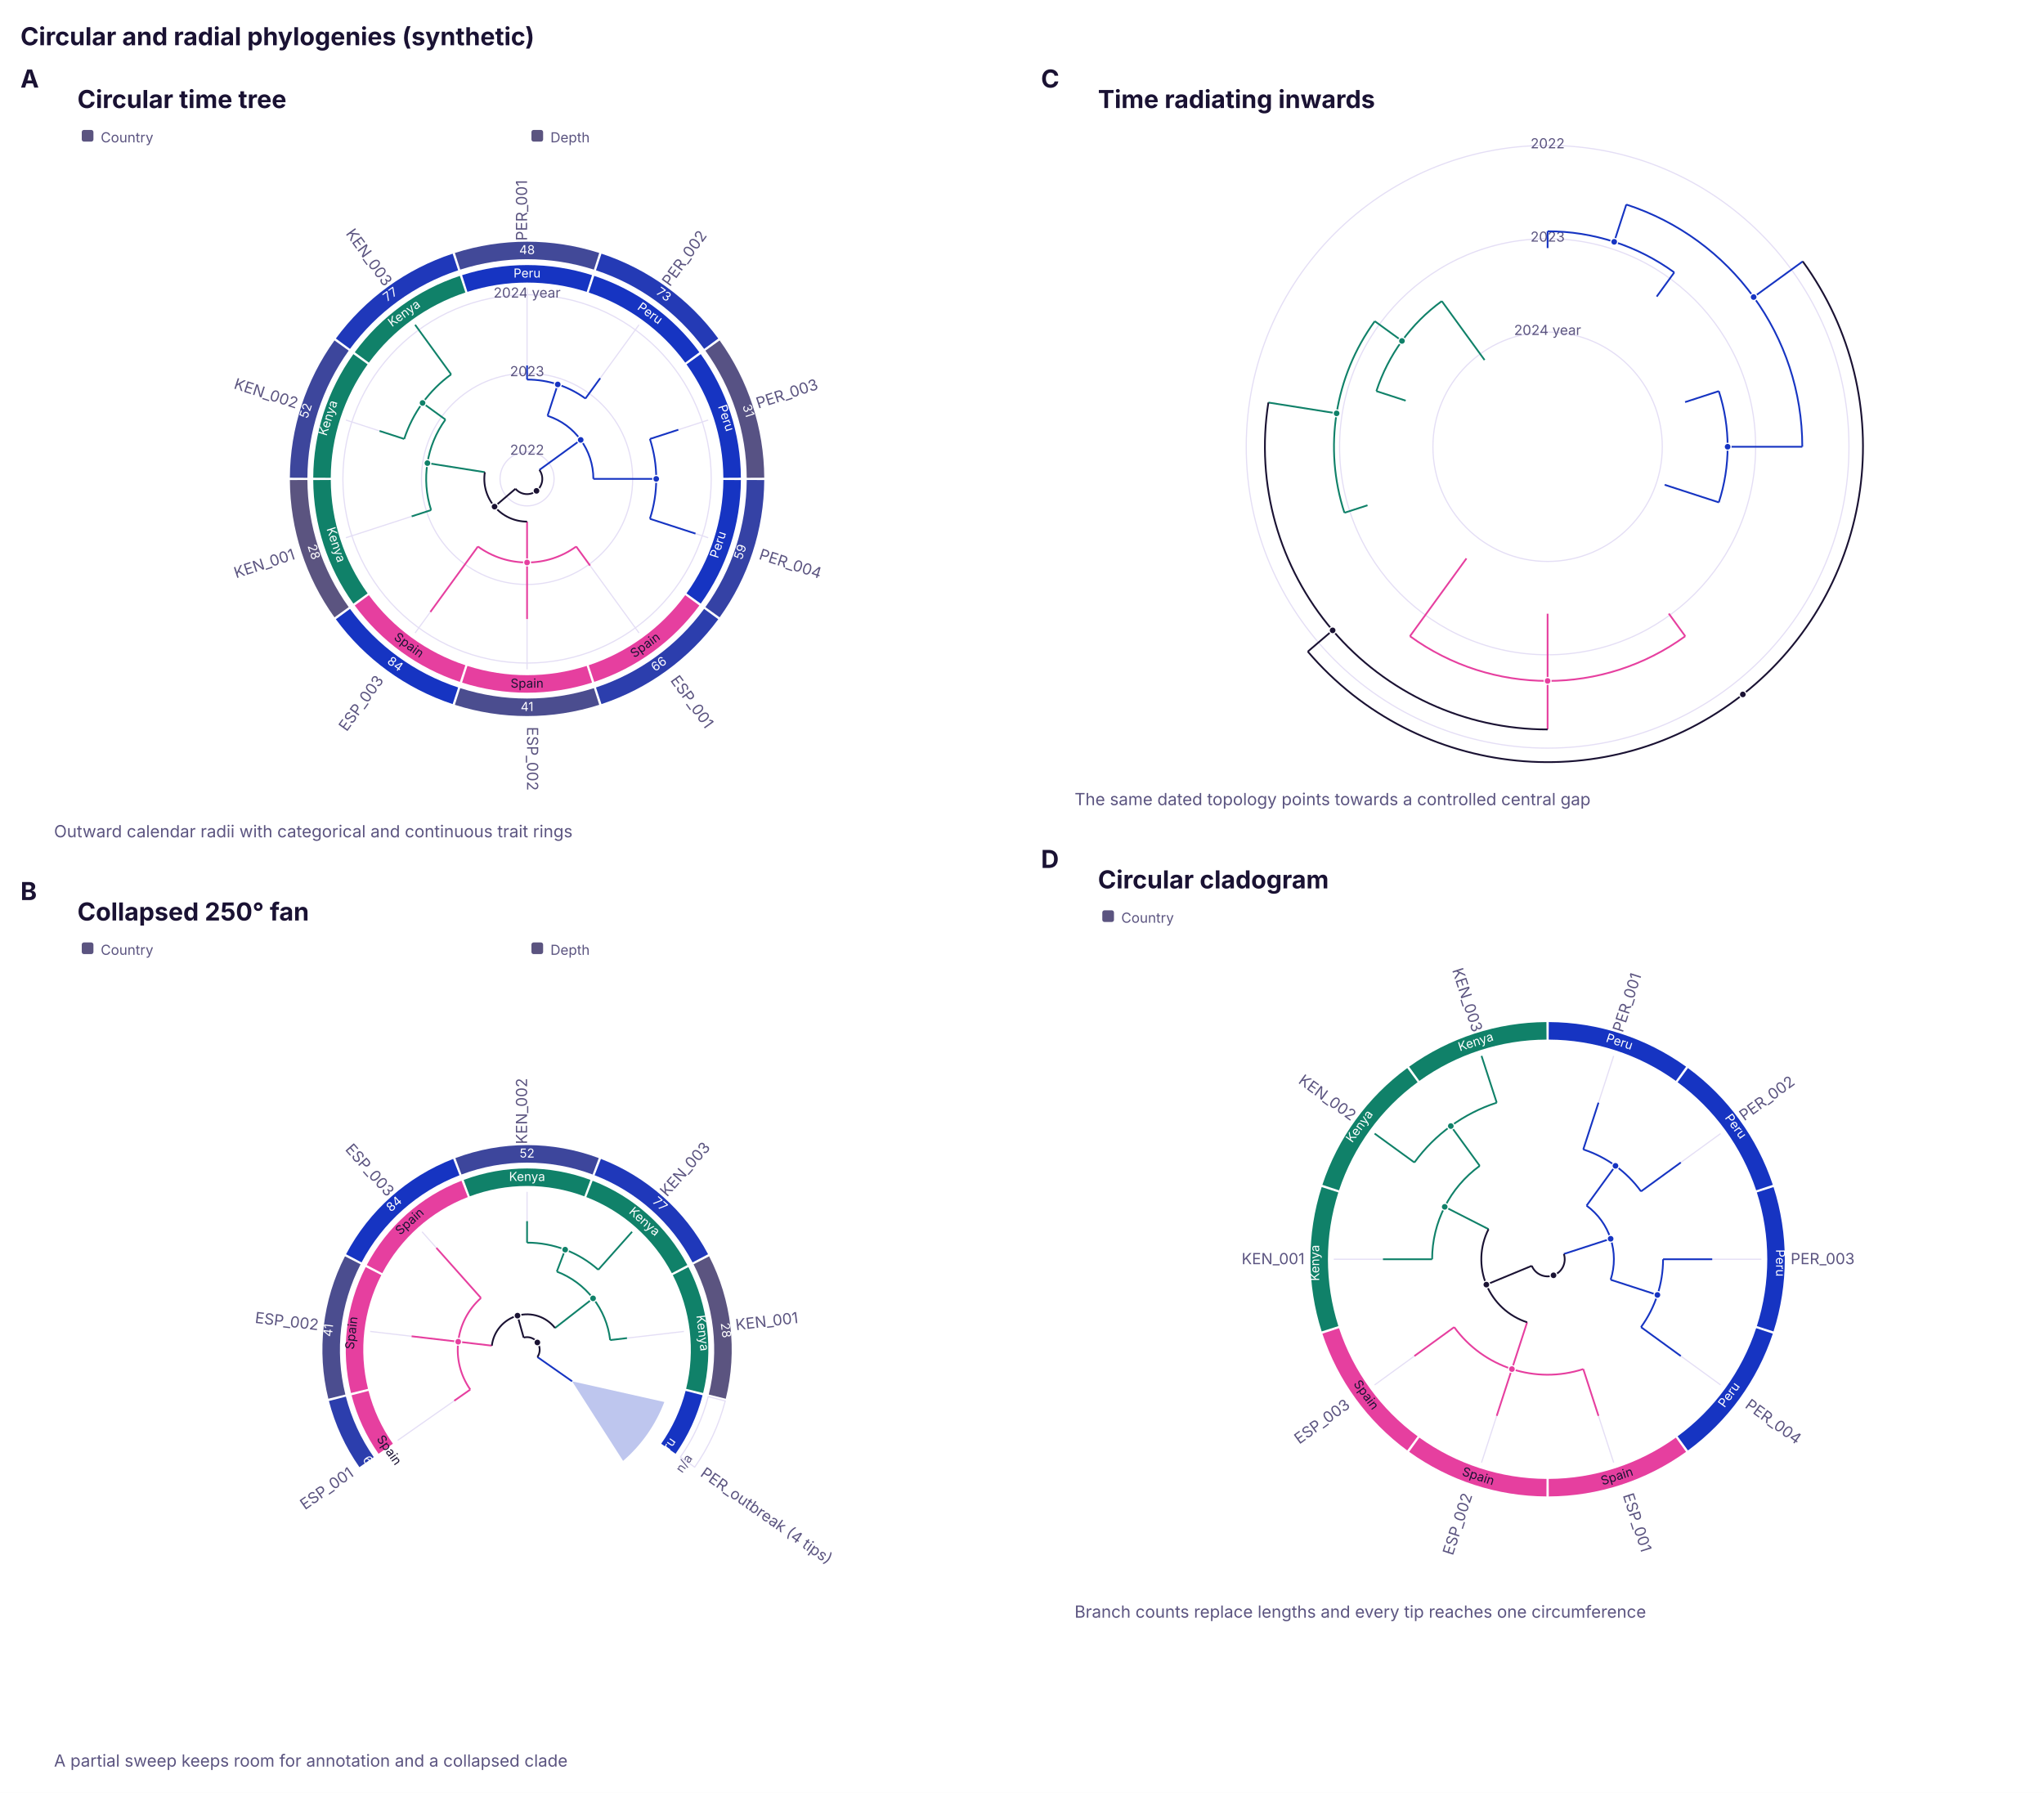
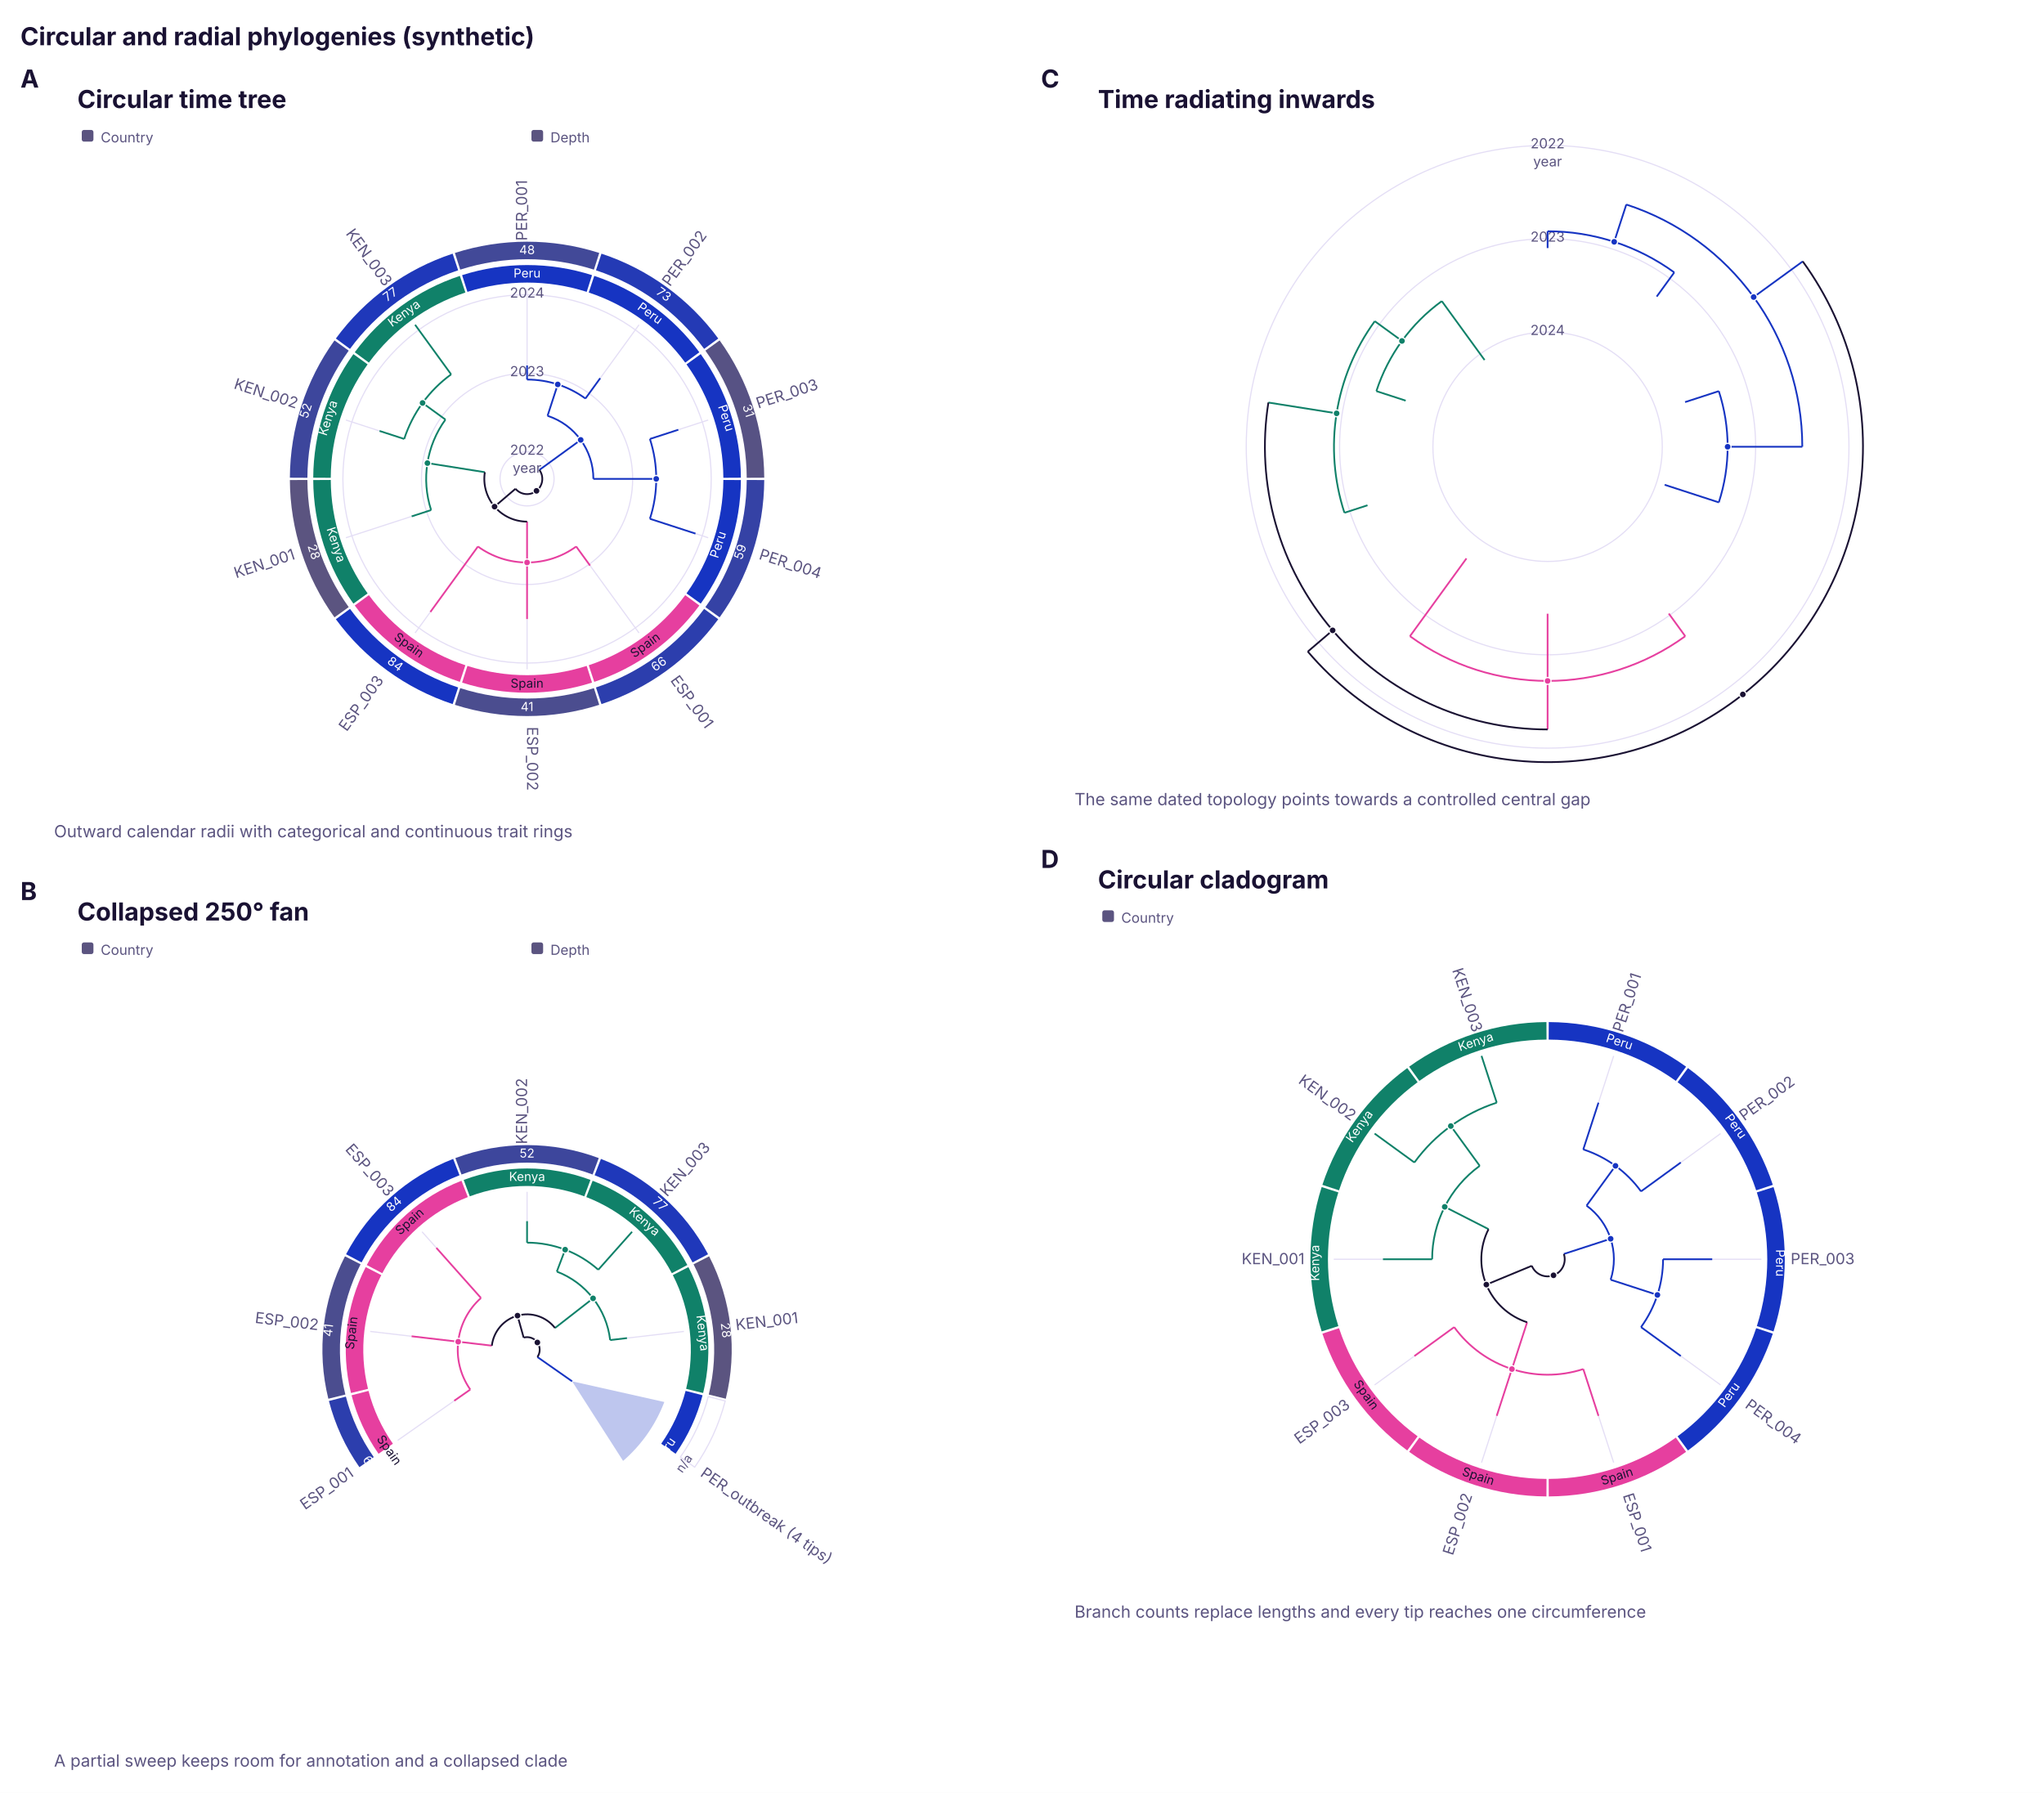
<svg xmlns="http://www.w3.org/2000/svg" width="1400" height="1228" viewBox="0 0 1400 1228" font-family="Inter, Liberation Sans, Arial, Helvetica, sans-serif" role="img" aria-labelledby="karyon-title karyon-desc">
  <rect x="0" y="0" width="1400" height="1228" fill="#ffffff" />
  <g transform="translate(37 43) scale(1)">
    <svg width="650" height="519" viewBox="0 0 650 519" font-family="Inter, Liberation Sans, Arial, Helvetica, sans-serif">
      <defs>
        <clipPath id="p0-karyon-clip-0">
          <rect x="16" y="43" width="616" height="462" />
        </clipPath>
      </defs>
      <rect x="0" y="0" width="650" height="519" fill="#ffffff" />
      <text x="16" y="31" fill="#1a1233" font-size="17" text-anchor="start" font-weight="bold">Circular time tree</text>
      <g clip-path="url(#p0-karyon-clip-0)">
        <path d="M 324 266.49 A 18.51 18.51 0 0 1 324 303.51 A 18.51 18.51 0 0 1 324 266.49" fill="none" stroke="#e4def5" stroke-width="0.8" />
        <text x="0" y="0" transform="translate(324 268.49) rotate(0)" fill="#5b5480" font-size="9.5" text-anchor="middle">2022</text>
        <path d="M 324 212.67 A 72.33 72.33 0 0 1 324 357.33 A 72.33 72.33 0 0 1 324 212.67" fill="none" stroke="#e4def5" stroke-width="0.8" />
        <text x="0" y="0" transform="translate(324 214.67) rotate(0)" fill="#5b5480" font-size="9.5" text-anchor="middle">2023</text>
        <path d="M 324 158.85 A 126.15 126.15 0 0 1 324 411.15 A 126.15 126.15 0 0 1 324 158.85" fill="none" stroke="#e4def5" stroke-width="0.8" />
-         <text x="0" y="0" transform="translate(324 160.85) rotate(0)" fill="#5b5480" font-size="9.5" text-anchor="middle">2024 year</text>
+         <text x="0" y="0" transform="translate(324 160.85) rotate(0)" fill="#5b5480" font-size="9.5" text-anchor="middle">2024</text>
+         <text x="0" y="0" transform="translate(324 280.84) rotate(0)" fill="#5b5480" font-size="9.5" text-anchor="middle">year</text>
        <line x1="324" y1="207.288" x2="324" y2="154.544" stroke="#e4def5" stroke-width="0.8" />
        <line x1="374.107" y1="216.034" x2="400.68" y2="179.459" stroke="#e4def5" stroke-width="0.8" />
        <line x1="427.597" y1="251.339" x2="448.071" y2="244.687" stroke="#e4def5" stroke-width="0.8" />
        <line x1="439.369" y1="322.486" x2="448.071" y2="325.313" stroke="#e4def5" stroke-width="0.8" />
        <line x1="367.147" y1="344.387" x2="400.68" y2="390.541" stroke="#e4def5" stroke-width="0.8" />
        <line x1="324" y1="381.011" x2="324" y2="415.456" stroke="#e4def5" stroke-width="0.8" />
        <line x1="257.759" y1="376.172" x2="247.32" y2="390.541" stroke="#e4def5" stroke-width="0.8" />
        <line x1="244.973" y1="310.677" x2="199.929" y2="325.313" stroke="#e4def5" stroke-width="0.8" />
        <line x1="222.963" y1="252.171" x2="199.929" y2="244.687" stroke="#e4def5" stroke-width="0.8" />
        <g>
          <line x1="332.443" y1="278.866" x2="360.745" y2="258.303" stroke="#1634c2" stroke-width="1.2" />
        </g>
        <g>
          <line x1="338.035" y1="241.803" x2="345.021" y2="220.305" stroke="#1634c2" stroke-width="1.2" />
        </g>
        <g>
          <line x1="324" y1="216.976" x2="324" y2="207.288" stroke="#1634c2" stroke-width="1.2" />
        </g>
        <g>
          <line x1="363.984" y1="229.967" x2="374.107" y2="216.034" stroke="#1634c2" stroke-width="1.2" />
        </g>
        <g>
          <line x1="369.42" y1="285" x2="412.476" y2="285" stroke="#1634c2" stroke-width="1.2" />
        </g>
        <g>
          <line x1="408.146" y1="257.659" x2="427.597" y2="251.339" stroke="#1634c2" stroke-width="1.2" />
        </g>
        <g>
          <line x1="408.146" y1="312.341" x2="439.369" y2="322.486" stroke="#1634c2" stroke-width="1.2" />
        </g>
        <line x1="316.064" y1="291.778" x2="301.74" y2="304.012" stroke="#1a1233" stroke-width="1.2" />
        <g>
          <line x1="324" y1="314.274" x2="324" y2="342.26" stroke="#e63f9f" stroke-width="1.2" />
        </g>
        <g>
          <line x1="357.657" y1="331.325" x2="367.147" y2="344.387" stroke="#e63f9f" stroke-width="1.2" />
        </g>
        <g>
          <line x1="324" y1="342.26" x2="324" y2="381.011" stroke="#e63f9f" stroke-width="1.2" />
        </g>
        <g>
          <line x1="290.343" y1="331.325" x2="257.759" y2="376.172" stroke="#e63f9f" stroke-width="1.2" />
        </g>
        <g>
          <line x1="295.087" y1="280.421" x2="255.75" y2="274.19" stroke="#108169" stroke-width="1.2" />
        </g>
        <g>
          <line x1="258.281" y1="306.353" x2="244.973" y2="310.677" stroke="#108169" stroke-width="1.2" />
        </g>
        <g>
          <line x1="268.096" y1="244.384" x2="252.421" y2="232.995" stroke="#108169" stroke-width="1.2" />
        </g>
        <g>
          <line x1="239.854" y1="257.659" x2="222.963" y2="252.171" stroke="#108169" stroke-width="1.2" />
        </g>
        <g>
          <line x1="271.995" y1="213.421" x2="247.32" y2="179.459" stroke="#108169" stroke-width="1.2" />
        </g>
        <path d="M 332.443 278.866 A 10.436 10.436 0 0 1 316.064 291.778" fill="none" stroke="#1a1233" stroke-width="1.2" />
        <circle cx="330.461" cy="293.196" r="2.75" fill="#ffffff" />
        <circle cx="330.461" cy="293.196" r="1.95" fill="#1a1233" />
        <g>
          <path d="M 338.035 241.803 A 45.42 45.42 0 0 1 369.42 285" fill="none" stroke="#1634c2" stroke-width="1.2" />
        </g>
        <circle cx="360.745" cy="258.303" r="2.75" fill="#ffffff" />
        <circle cx="360.745" cy="258.303" r="1.95" fill="#1634c2" />
        <g>
          <path d="M 324 216.976 A 68.024 68.024 0 0 1 363.984 229.967" fill="none" stroke="#1634c2" stroke-width="1.2" />
        </g>
        <circle cx="345.021" cy="220.305" r="2.75" fill="#ffffff" />
        <circle cx="345.021" cy="220.305" r="1.95" fill="#1634c2" />
        <g>
          <path d="M 408.146 257.659 A 88.476 88.476 0 0 1 408.146 312.341" fill="none" stroke="#1634c2" stroke-width="1.2" />
        </g>
        <circle cx="412.476" cy="285" r="2.75" fill="#ffffff" />
        <circle cx="412.476" cy="285" r="1.95" fill="#1634c2" />
        <path d="M 324 314.274 A 29.274 29.274 0 0 1 295.087 280.421" fill="none" stroke="#1a1233" stroke-width="1.2" />
        <circle cx="301.74" cy="304.012" r="2.75" fill="#ffffff" />
        <circle cx="301.74" cy="304.012" r="1.95" fill="#1a1233" />
        <g>
          <path d="M 357.657 331.325 A 57.26 57.26 0 0 1 290.343 331.325" fill="none" stroke="#e63f9f" stroke-width="1.2" />
        </g>
        <circle cx="324" cy="342.26" r="2.75" fill="#ffffff" />
        <circle cx="324" cy="342.26" r="1.95" fill="#e63f9f" />
        <g>
          <path d="M 258.281 306.353 A 69.101 69.101 0 0 1 268.096 244.384" fill="none" stroke="#108169" stroke-width="1.2" />
        </g>
        <circle cx="255.75" cy="274.19" r="2.75" fill="#ffffff" />
        <circle cx="255.75" cy="274.19" r="1.95" fill="#108169" />
        <g>
          <path d="M 239.854 257.659 A 88.476 88.476 0 0 1 271.995 213.421" fill="none" stroke="#108169" stroke-width="1.2" />
        </g>
        <circle cx="252.421" cy="232.995" r="2.75" fill="#ffffff" />
        <circle cx="252.421" cy="232.995" r="1.95" fill="#108169" />
        <g>
          <path d="M 279.504 145.467 A 146.456 146.456 0 0 1 368.496 145.467 L 364.85 156.9 A 134.456 134.456 0 0 0 283.15 156.9 Z" fill="#1634c2" />
          <text x="0" y="0" transform="translate(324 147.094) rotate(0)" fill="#ffffff" font-size="8.5" text-anchor="middle">Peru</text>
        </g>
        <g>
          <path d="M 370.018 145.961 A 146.456 146.456 0 0 1 442.013 198.269 L 432.344 205.376 A 134.456 134.456 0 0 0 366.247 157.354 Z" fill="#1634c2" />
          <text x="0" y="0" transform="translate(406.558 173.919) rotate(36)" fill="#ffffff" font-size="8.5" text-anchor="middle">Peru</text>
        </g>
        <g>
          <path d="M 442.954 199.564 A 146.456 146.456 0 0 1 470.454 284.2 L 458.454 284.266 A 134.456 134.456 0 0 0 433.207 206.564 Z" fill="#1634c2" />
          <text x="0" y="0" transform="translate(457.582 244.147) rotate(72)" fill="#ffffff" font-size="8.5" text-anchor="middle">Peru</text>
        </g>
        <g>
          <path d="M 470.454 285.8 A 146.456 146.456 0 0 1 442.954 370.436 L 433.207 363.436 A 134.456 134.456 0 0 0 458.454 285.734 Z" fill="#1634c2" />
          <text x="0" y="0" transform="translate(457.582 330.953) rotate(288)" fill="#ffffff" font-size="8.5" text-anchor="middle">Peru</text>
        </g>
        <g>
          <path d="M 442.013 371.731 A 146.456 146.456 0 0 1 370.018 424.039 L 366.247 412.646 A 134.456 134.456 0 0 0 432.344 364.624 Z" fill="#e63f9f" />
          <text x="0" y="0" transform="translate(406.558 401.181) rotate(324)" fill="#1a1233" font-size="8.5" text-anchor="middle">Spain</text>
        </g>
        <g>
          <path d="M 368.496 424.533 A 146.456 146.456 0 0 1 279.504 424.533 L 283.15 413.1 A 134.456 134.456 0 0 0 364.85 413.1 Z" fill="#e63f9f" />
          <text x="0" y="0" transform="translate(324 428.006) rotate(360)" fill="#1a1233" font-size="8.5" text-anchor="middle">Spain</text>
        </g>
        <g>
          <path d="M 277.982 424.039 A 146.456 146.456 0 0 1 205.987 371.731 L 215.656 364.624 A 134.456 134.456 0 0 0 281.753 412.646 Z" fill="#e63f9f" />
          <text x="0" y="0" transform="translate(241.442 401.181) rotate(396)" fill="#1a1233" font-size="8.5" text-anchor="middle">Spain</text>
        </g>
        <g>
          <path d="M 205.046 370.436 A 146.456 146.456 0 0 1 177.546 285.8 L 189.546 285.734 A 134.456 134.456 0 0 0 214.793 363.436 Z" fill="#108169" />
          <text x="0" y="0" transform="translate(190.418 330.953) rotate(432)" fill="#ffffff" font-size="8.5" text-anchor="middle">Kenya</text>
        </g>
        <g>
          <path d="M 177.546 284.2 A 146.456 146.456 0 0 1 205.046 199.564 L 214.793 206.564 A 134.456 134.456 0 0 0 189.546 284.266 Z" fill="#108169" />
          <text x="0" y="0" transform="translate(190.418 244.147) rotate(288)" fill="#ffffff" font-size="8.5" text-anchor="middle">Kenya</text>
        </g>
        <g>
          <path d="M 205.987 198.269 A 146.456 146.456 0 0 1 277.982 145.961 L 281.753 157.354 A 134.456 134.456 0 0 0 215.656 205.376 Z" fill="#108169" />
          <text x="0" y="0" transform="translate(241.442 173.919) rotate(324)" fill="#ffffff" font-size="8.5" text-anchor="middle">Kenya</text>
        </g>
        <g>
          <path d="M 274.56 130.25 A 162.456 162.456 0 0 1 373.44 130.25 L 369.788 141.681 A 150.456 150.456 0 0 0 278.212 141.681 Z" fill="#424998" />
          <text x="0" y="0" transform="translate(324 131.094) rotate(0)" fill="#ffffff" font-size="8.5" text-anchor="middle">48</text>
        </g>
        <g>
          <path d="M 374.962 130.744 A 162.456 162.456 0 0 1 454.958 188.865 L 445.284 195.966 A 150.456 150.456 0 0 0 371.198 142.139 Z" fill="#243ab5" />
          <text x="0" y="0" transform="translate(415.963 160.974) rotate(36)" fill="#ffffff" font-size="8.5" text-anchor="middle">73</text>
        </g>
        <g>
          <path d="M 455.898 190.159 A 162.456 162.456 0 0 1 486.454 284.2 L 474.454 284.259 A 150.456 150.456 0 0 0 446.155 197.165 Z" fill="#575284" />
          <text x="0" y="0" transform="translate(472.798 239.202) rotate(72)" fill="#ffffff" font-size="8.5" text-anchor="middle">31</text>
        </g>
        <g>
          <path d="M 486.454 285.8 A 162.456 162.456 0 0 1 455.898 379.841 L 446.155 372.835 A 150.456 150.456 0 0 0 474.454 285.741 Z" fill="#3542a5" />
          <text x="0" y="0" transform="translate(472.798 335.898) rotate(288)" fill="#ffffff" font-size="8.5" text-anchor="middle">59</text>
        </g>
        <g>
          <path d="M 454.958 381.135 A 162.456 162.456 0 0 1 374.962 439.256 L 371.198 427.861 A 150.456 150.456 0 0 0 445.284 374.034 Z" fill="#2c3ead" />
          <text x="0" y="0" transform="translate(415.963 414.126) rotate(324)" fill="#ffffff" font-size="8.5" text-anchor="middle">66</text>
        </g>
        <g>
          <path d="M 373.44 439.75 A 162.456 162.456 0 0 1 274.56 439.75 L 278.212 428.319 A 150.456 150.456 0 0 0 369.788 428.319 Z" fill="#4b4d8f" />
          <text x="0" y="0" transform="translate(324 444.006) rotate(360)" fill="#ffffff" font-size="8.5" text-anchor="middle">41</text>
        </g>
        <g>
          <path d="M 273.038 439.256 A 162.456 162.456 0 0 1 193.042 381.135 L 202.716 374.034 A 150.456 150.456 0 0 0 276.802 427.861 Z" fill="#1634c2" />
          <text x="0" y="0" transform="translate(232.037 414.126) rotate(396)" fill="#ffffff" font-size="8.5" text-anchor="middle">84</text>
        </g>
        <g>
          <path d="M 192.102 379.841 A 162.456 162.456 0 0 1 161.546 285.8 L 173.546 285.741 A 150.456 150.456 0 0 0 201.845 372.835 Z" fill="#5b5480" />
          <text x="0" y="0" transform="translate(175.202 335.898) rotate(432)" fill="#ffffff" font-size="8.5" text-anchor="middle">28</text>
        </g>
        <g>
          <path d="M 161.546 284.2 A 162.456 162.456 0 0 1 192.102 190.159 L 201.845 197.165 A 150.456 150.456 0 0 0 173.546 284.259 Z" fill="#3d469c" />
          <text x="0" y="0" transform="translate(175.202 239.202) rotate(288)" fill="#ffffff" font-size="8.5" text-anchor="middle">52</text>
        </g>
        <g>
          <path d="M 193.042 188.865 A 162.456 162.456 0 0 1 273.038 130.744 L 276.802 142.139 A 150.456 150.456 0 0 0 202.716 195.966 Z" fill="#1f38ba" />
          <text x="0" y="0" transform="translate(232.037 160.974) rotate(324)" fill="#ffffff" font-size="8.5" text-anchor="middle">77</text>
        </g>
        <text x="0" y="0" transform="translate(324 121.904) rotate(270)" fill="#5b5480" font-size="10.5" text-anchor="start">PER_001</text>
        <text x="0" y="0" transform="translate(421.84 153.694) rotate(306)" fill="#5b5480" font-size="10.5" text-anchor="start">PER_002</text>
        <text x="0" y="0" transform="translate(482.309 236.922) rotate(342)" fill="#5b5480" font-size="10.5" text-anchor="start">PER_003</text>
        <text x="0" y="0" transform="translate(482.309 339.798) rotate(18)" fill="#5b5480" font-size="10.5" text-anchor="start">PER_004</text>
        <text x="0" y="0" transform="translate(421.84 423.026) rotate(54)" fill="#5b5480" font-size="10.5" text-anchor="start">ESP_001</text>
        <text x="0" y="0" transform="translate(324 454.816) rotate(90)" fill="#5b5480" font-size="10.5" text-anchor="start">ESP_002</text>
        <text x="0" y="0" transform="translate(226.16 423.026) rotate(306)" fill="#5b5480" font-size="10.5" text-anchor="end">ESP_003</text>
        <text x="0" y="0" transform="translate(165.691 339.798) rotate(342)" fill="#5b5480" font-size="10.5" text-anchor="end">KEN_001</text>
        <text x="0" y="0" transform="translate(165.691 236.922) rotate(378)" fill="#5b5480" font-size="10.5" text-anchor="end">KEN_002</text>
        <text x="0" y="0" transform="translate(226.16 153.694) rotate(414)" fill="#5b5480" font-size="10.5" text-anchor="end">KEN_003</text>
        <rect x="19" y="46" width="8" height="8" rx="1.5" fill="#5b5480" />
        <text x="32" y="54.5" fill="#5b5480" font-size="9.5" text-anchor="start">Country</text>
        <rect x="327" y="46" width="8" height="8" rx="1.5" fill="#5b5480" />
        <text x="340" y="54.5" fill="#5b5480" font-size="9.5" text-anchor="start">Depth</text>
      </g>
    </svg>
  </g>
  <g transform="translate(37 599.5) scale(1)">
    <svg width="650" height="599" viewBox="0 0 650 599" font-family="Inter, Liberation Sans, Arial, Helvetica, sans-serif">
      <defs>
        <clipPath id="p1-karyon-clip-0">
          <rect x="16" y="43" width="616" height="542" />
        </clipPath>
      </defs>
      <rect x="0" y="0" width="650" height="599" fill="#ffffff" />
      <text x="16" y="31" fill="#1a1233" font-size="17" text-anchor="start" font-weight="bold">Collapsed 250° fan</text>
      <g clip-path="url(#p1-karyon-clip-0)">
        <line x1="274.136" y1="359.915" x2="235.384" y2="387.05" stroke="#e4def5" stroke-width="0.8" />
        <line x1="244.921" y1="315.757" x2="216.551" y2="312.441" stroke="#e4def5" stroke-width="0.8" />
        <line x1="261.873" y1="255.189" x2="252.082" y2="244.186" stroke="#e4def5" stroke-width="0.8" />
        <line x1="324" y1="236.903" x2="324" y2="216.82" stroke="#e4def5" stroke-width="0.8" />
        <line x1="392.44" y1="317.001" x2="431.449" y2="312.441" stroke="#e4def5" stroke-width="0.8" />
        <g>
          <line x1="331.089" y1="329.964" x2="354.853" y2="346.603" stroke="#1634c2" stroke-width="1.2" />
        </g>
        <line x1="321.669" y1="316.665" x2="317.462" y2="301.622" stroke="#1a1233" stroke-width="1.2" />
        <g>
          <line x1="299.889" y1="322.182" x2="276.838" y2="319.488" stroke="#e63f9f" stroke-width="1.2" />
        </g>
        <g>
          <line x1="285.104" y1="352.235" x2="274.136" y2="359.915" stroke="#e63f9f" stroke-width="1.2" />
        </g>
        <g>
          <line x1="276.838" y1="319.488" x2="244.921" y2="315.757" stroke="#e63f9f" stroke-width="1.2" />
        </g>
        <g>
          <line x1="292.434" y1="289.529" x2="261.873" y2="255.189" stroke="#e63f9f" stroke-width="1.2" />
        </g>
        <g>
          <line x1="343.151" y1="310.083" x2="369.206" y2="289.787" stroke="#108169" stroke-width="1.2" />
        </g>
        <g>
          <line x1="380.914" y1="318.348" x2="392.44" y2="317.001" stroke="#108169" stroke-width="1.2" />
        </g>
        <g>
          <line x1="344.379" y1="271.445" x2="350.094" y2="256.428" stroke="#108169" stroke-width="1.2" />
        </g>
        <g>
          <line x1="324" y1="251.631" x2="324" y2="236.903" stroke="#108169" stroke-width="1.2" />
        </g>
        <g>
          <line x1="372.775" y1="270.192" x2="395.918" y2="244.186" stroke="#108169" stroke-width="1.2" />
        </g>
        <path d="M 321.669 316.665 A 8.654 8.654 0 0 1 331.089 329.964" fill="none" stroke="#1a1233" stroke-width="1.2" />
        <circle cx="331.062" cy="319.997" r="2.75" fill="#ffffff" />
        <circle cx="331.062" cy="319.997" r="1.95" fill="#1a1233" />
        <path d="M 299.889 322.182 A 24.275 24.275 0 0 1 343.151 310.083" fill="none" stroke="#1a1233" stroke-width="1.2" />
        <circle cx="317.462" cy="301.622" r="2.75" fill="#ffffff" />
        <circle cx="317.462" cy="301.622" r="1.95" fill="#1a1233" />
        <g>
          <path d="M 285.104 352.235 A 47.483 47.483 0 0 1 292.434 289.529" fill="none" stroke="#e63f9f" stroke-width="1.2" />
        </g>
        <circle cx="276.838" cy="319.488" r="2.75" fill="#ffffff" />
        <circle cx="276.838" cy="319.488" r="1.95" fill="#e63f9f" />
        <g>
          <path d="M 344.379 271.445 A 57.302 57.302 0 0 1 380.914 318.348" fill="none" stroke="#108169" stroke-width="1.2" />
        </g>
        <circle cx="369.206" cy="289.787" r="2.75" fill="#ffffff" />
        <circle cx="369.206" cy="289.787" r="1.95" fill="#108169" />
        <g>
          <path d="M 324 251.631 A 73.369 73.369 0 0 1 372.775 270.192" fill="none" stroke="#108169" stroke-width="1.2" />
        </g>
        <circle cx="350.094" cy="256.428" r="2.75" fill="#ffffff" />
        <circle cx="350.094" cy="256.428" r="1.95" fill="#108169" />
        <g>
          <path d="M 354.853 346.603 L 418.016 360.776 A 100.593 100.593 0 0 1 389.774 401.11 Z" fill="#1634c2" fill-opacity="0.28" />
        </g>
        <g>
          <path d="M 222.277 396.227 A 124.181 124.181 0 0 1 203.794 356.167 L 215.41 353.156 A 112.181 112.181 0 0 0 232.107 389.344 Z" fill="#e63f9f" />
          <text x="0" y="0" transform="translate(227.192 395.336) rotate(415)" fill="#1a1233" font-size="8.5" text-anchor="middle">Spain</text>
        </g>
        <g>
          <path d="M 203.403 354.616 A 124.181 124.181 0 0 1 213.483 268.371 L 224.163 273.843 A 112.181 112.181 0 0 0 215.057 351.754 Z" fill="#e63f9f" />
          <text x="0" y="0" transform="translate(206.619 313.83) rotate(276.667)" fill="#1a1233" font-size="8.5" text-anchor="middle">Spain</text>
        </g>
        <g>
          <path d="M 214.222 266.951 A 124.181 124.181 0 0 1 279.088 209.225 L 283.428 220.413 A 112.181 112.181 0 0 0 224.83 272.561 Z" fill="#e63f9f" />
          <text x="0" y="0" transform="translate(245.434 239.266) rotate(318.333)" fill="#1a1233" font-size="8.5" text-anchor="middle">Spain</text>
        </g>
        <g>
          <path d="M 280.584 208.656 A 124.181 124.181 0 0 1 367.416 208.656 L 363.221 219.899 A 112.181 112.181 0 0 0 284.779 219.899 Z" fill="#108169" />
          <text x="0" y="0" transform="translate(324 209.37) rotate(0)" fill="#ffffff" font-size="8.5" text-anchor="middle">Kenya</text>
        </g>
        <g>
          <path d="M 368.912 209.225 A 124.181 124.181 0 0 1 433.778 266.951 L 423.17 272.561 A 112.181 112.181 0 0 0 364.572 220.413 Z" fill="#108169" />
          <text x="0" y="0" transform="translate(402.566 239.266) rotate(41.667)" fill="#ffffff" font-size="8.5" text-anchor="middle">Kenya</text>
        </g>
        <g>
          <path d="M 434.517 268.371 A 124.181 124.181 0 0 1 444.597 354.616 L 432.943 351.754 A 112.181 112.181 0 0 0 423.837 273.843 Z" fill="#108169" />
          <text x="0" y="0" transform="translate(441.381 313.83) rotate(83.333)" fill="#ffffff" font-size="8.5" text-anchor="middle">Kenya</text>
        </g>
        <g>
          <path d="M 444.206 356.167 A 124.181 124.181 0 0 1 425.723 396.227 L 415.893 389.344 A 112.181 112.181 0 0 0 432.59 353.156 Z" fill="#1634c2" />
          <text x="0" y="0" transform="translate(420.808 395.336) rotate(305)" fill="#ffffff" font-size="8.5" text-anchor="middle">Peru</text>
        </g>
        <g>
          <path d="M 209.171 405.404 A 140.181 140.181 0 0 1 188.281 360.083 L 199.899 357.08 A 128.181 128.181 0 0 0 219.001 398.521 Z" fill="#2c3ead" />
          <text x="0" y="0" transform="translate(214.086 404.513) rotate(415)" fill="#ffffff" font-size="8.5" text-anchor="middle">66</text>
        </g>
        <g>
          <path d="M 187.889 358.532 A 140.181 140.181 0 0 1 199.291 260.983 L 209.967 266.463 A 128.181 128.181 0 0 0 199.541 355.662 Z" fill="#4b4d8f" />
          <text x="0" y="0" transform="translate(190.727 311.973) rotate(276.667)" fill="#ffffff" font-size="8.5" text-anchor="middle">41</text>
        </g>
        <g>
          <path d="M 200.03 259.563 A 140.181 140.181 0 0 1 273.398 194.271 L 277.73 205.462 A 128.181 128.181 0 0 0 210.642 265.165 Z" fill="#1634c2" />
          <text x="0" y="0" transform="translate(234.797 227.314) rotate(318.333)" fill="#ffffff" font-size="8.5" text-anchor="middle">84</text>
        </g>
        <g>
          <path d="M 274.893 193.702 A 140.181 140.181 0 0 1 373.107 193.702 L 368.903 204.942 A 128.181 128.181 0 0 0 279.097 204.942 Z" fill="#3d469c" />
          <text x="0" y="0" transform="translate(324 193.37) rotate(0)" fill="#ffffff" font-size="8.5" text-anchor="middle">52</text>
        </g>
        <g>
          <path d="M 374.602 194.271 A 140.181 140.181 0 0 1 447.97 259.563 L 437.358 265.165 A 128.181 128.181 0 0 0 370.27 205.462 Z" fill="#1f38ba" />
          <text x="0" y="0" transform="translate(413.203 227.314) rotate(41.667)" fill="#ffffff" font-size="8.5" text-anchor="middle">77</text>
        </g>
        <g>
          <path d="M 448.709 260.983 A 140.181 140.181 0 0 1 460.111 358.532 L 448.459 355.662 A 128.181 128.181 0 0 0 438.033 266.463 Z" fill="#5b5480" />
          <text x="0" y="0" transform="translate(457.273 311.973) rotate(83.333)" fill="#ffffff" font-size="8.5" text-anchor="middle">28</text>
        </g>
        <g>
          <path d="M 459.719 360.083 A 140.181 140.181 0 0 1 438.829 405.404 L 428.999 398.521 A 128.181 128.181 0 0 0 448.101 357.08 Z" fill="none" stroke="#e4def5" stroke-width="0.8" />
          <text x="0" y="0" transform="translate(433.914 404.513) rotate(305)" fill="#5b5480" font-size="8.5" text-anchor="middle">n/a</text>
        </g>
        <text x="0" y="0" transform="translate(205.894 411.059) rotate(325)" fill="#5b5480" font-size="10.5" text-anchor="end">ESP_001</text>
        <text x="0" y="0" transform="translate(180.794 311.622) rotate(366.667)" fill="#5b5480" font-size="10.5" text-anchor="end">ESP_002</text>
        <text x="0" y="0" transform="translate(228.149 220.654) rotate(408.333)" fill="#5b5480" font-size="10.5" text-anchor="end">ESP_003</text>
        <text x="0" y="0" transform="translate(324 184.18) rotate(270)" fill="#5b5480" font-size="10.5" text-anchor="start">KEN_002</text>
        <text x="0" y="0" transform="translate(419.851 220.654) rotate(311.667)" fill="#5b5480" font-size="10.5" text-anchor="start">KEN_003</text>
        <text x="0" y="0" transform="translate(467.206 311.622) rotate(353.333)" fill="#5b5480" font-size="10.5" text-anchor="start">KEN_001</text>
        <text x="0" y="0" transform="translate(442.106 411.059) rotate(35)" fill="#5b5480" font-size="10.5" text-anchor="start">PER_outbreak (4 tips)</text>
        <rect x="19" y="46" width="8" height="8" rx="1.5" fill="#5b5480" />
        <text x="32" y="54.5" fill="#5b5480" font-size="9.5" text-anchor="start">Country</text>
        <rect x="327" y="46" width="8" height="8" rx="1.5" fill="#5b5480" />
        <text x="340" y="54.5" fill="#5b5480" font-size="9.5" text-anchor="start">Depth</text>
      </g>
    </svg>
  </g>
  <g transform="translate(736 43) scale(1)">
    <svg width="650" height="497" viewBox="0 0 650 497" font-family="Inter, Liberation Sans, Arial, Helvetica, sans-serif">
      <defs>
        <clipPath id="p2-karyon-clip-0">
          <rect x="16" y="43" width="616" height="440" />
        </clipPath>
      </defs>
      <rect x="0" y="0" width="650" height="497" fill="#ffffff" />
      <text x="16" y="31" fill="#1a1233" font-size="17" text-anchor="start" font-weight="bold">Time radiating inwards</text>
      <g clip-path="url(#p2-karyon-clip-0)">
        <path d="M 324 56.589 A 206.411 206.411 0 0 1 324 469.411 A 206.411 206.411 0 0 1 324 56.589" fill="none" stroke="#e4def5" stroke-width="0.8" />
        <text x="0" y="0" transform="translate(324 58.589) rotate(0)" fill="#5b5480" font-size="9.5" text-anchor="middle">2022</text>
        <path d="M 324 120.517 A 142.483 142.483 0 0 1 324 405.483 A 142.483 142.483 0 0 1 324 120.517" fill="none" stroke="#e4def5" stroke-width="0.8" />
        <text x="0" y="0" transform="translate(324 122.517) rotate(0)" fill="#5b5480" font-size="9.5" text-anchor="middle">2023</text>
        <path d="M 324 184.446 A 78.554 78.554 0 0 1 324 341.554 A 78.554 78.554 0 0 1 324 184.446" fill="none" stroke="#e4def5" stroke-width="0.8" />
-         <text x="0" y="0" transform="translate(324 186.446) rotate(0)" fill="#5b5480" font-size="9.5" text-anchor="middle">2024 year</text>
+         <text x="0" y="0" transform="translate(324 186.446) rotate(0)" fill="#5b5480" font-size="9.5" text-anchor="middle">2024</text>
+         <text x="0" y="0" transform="translate(324 70.939) rotate(0)" fill="#5b5480" font-size="9.5" text-anchor="middle">year</text>
        <g>
          <line x1="498.748" y1="136.038" x2="465.13" y2="160.463" stroke="#1634c2" stroke-width="1.2" />
        </g>
        <g>
          <line x1="377.907" y1="97.091" x2="369.61" y2="122.627" stroke="#1634c2" stroke-width="1.2" />
        </g>
        <g>
          <line x1="324" y1="115.403" x2="324" y2="126.91" stroke="#1634c2" stroke-width="1.2" />
        </g>
        <g>
          <line x1="410.755" y1="143.592" x2="398.731" y2="160.142" stroke="#1634c2" stroke-width="1.2" />
        </g>
        <g>
          <line x1="498.447" y1="263" x2="447.304" y2="263" stroke="#1634c2" stroke-width="1.2" />
        </g>
        <g>
          <line x1="441.269" y1="224.897" x2="418.165" y2="232.404" stroke="#1634c2" stroke-width="1.2" />
        </g>
        <g>
          <line x1="441.269" y1="301.103" x2="404.181" y2="289.053" stroke="#1634c2" stroke-width="1.2" />
        </g>
        <line x1="159.752" y1="403.281" x2="176.766" y2="388.749" stroke="#1a1233" stroke-width="1.2" />
        <g>
          <line x1="324" y1="456.625" x2="324" y2="423.382" stroke="#e63f9f" stroke-width="1.2" />
        </g>
        <g>
          <line x1="418.27" y1="392.752" x2="406.998" y2="377.236" stroke="#e63f9f" stroke-width="1.2" />
        </g>
        <g>
          <line x1="324" y1="423.382" x2="324" y2="377.354" stroke="#e63f9f" stroke-width="1.2" />
        </g>
        <g>
          <line x1="229.73" y1="392.752" x2="268.433" y2="339.481" stroke="#e63f9f" stroke-width="1.2" />
        </g>
        <g>
          <line x1="132.759" y1="232.71" x2="179.483" y2="240.111" stroke="#108169" stroke-width="1.2" />
        </g>
        <g>
          <line x1="184.843" y1="308.215" x2="200.651" y2="303.079" stroke="#108169" stroke-width="1.2" />
        </g>
        <g>
          <line x1="205.626" y1="176.996" x2="224.245" y2="190.524" stroke="#108169" stroke-width="1.2" />
        </g>
        <g>
          <line x1="206.731" y1="224.897" x2="226.795" y2="231.416" stroke="#108169" stroke-width="1.2" />
        </g>
        <g>
          <line x1="251.524" y1="163.245" x2="280.833" y2="203.586" stroke="#108169" stroke-width="1.2" />
        </g>
        <path d="M 498.748 136.038 A 216 216 0 0 1 159.752 403.281" fill="none" stroke="#1a1233" stroke-width="1.2" />
        <circle cx="457.724" cy="432.628" r="2.75" fill="#ffffff" />
        <circle cx="457.724" cy="432.628" r="1.95" fill="#1a1233" />
        <g>
          <path d="M 377.907 97.091 A 174.447 174.447 0 0 1 498.447 263" fill="none" stroke="#1634c2" stroke-width="1.2" />
        </g>
        <circle cx="465.13" cy="160.463" r="2.75" fill="#ffffff" />
        <circle cx="465.13" cy="160.463" r="1.95" fill="#1634c2" />
        <g>
          <path d="M 324 115.403 A 147.597 147.597 0 0 1 410.755 143.592" fill="none" stroke="#1634c2" stroke-width="1.2" />
        </g>
        <circle cx="369.61" cy="122.627" r="2.75" fill="#ffffff" />
        <circle cx="369.61" cy="122.627" r="1.95" fill="#1634c2" />
        <g>
          <path d="M 441.269 224.897 A 123.304 123.304 0 0 1 441.269 301.103" fill="none" stroke="#1634c2" stroke-width="1.2" />
        </g>
        <circle cx="447.304" cy="263" r="2.75" fill="#ffffff" />
        <circle cx="447.304" cy="263" r="1.95" fill="#1634c2" />
        <path d="M 324 456.625 A 193.625 193.625 0 0 1 132.759 232.71" fill="none" stroke="#1a1233" stroke-width="1.2" />
        <circle cx="176.766" cy="388.749" r="2.75" fill="#ffffff" />
        <circle cx="176.766" cy="388.749" r="1.95" fill="#1a1233" />
        <g>
          <path d="M 418.27 392.752 A 160.382 160.382 0 0 1 229.73 392.752" fill="none" stroke="#e63f9f" stroke-width="1.2" />
        </g>
        <circle cx="324" cy="423.382" r="2.75" fill="#ffffff" />
        <circle cx="324" cy="423.382" r="1.95" fill="#e63f9f" />
        <g>
          <path d="M 184.843 308.215 A 146.318 146.318 0 0 1 205.626 176.996" fill="none" stroke="#108169" stroke-width="1.2" />
        </g>
        <circle cx="179.483" cy="240.111" r="2.75" fill="#ffffff" />
        <circle cx="179.483" cy="240.111" r="1.95" fill="#108169" />
        <g>
          <path d="M 206.731 224.897 A 123.304 123.304 0 0 1 251.524 163.245" fill="none" stroke="#108169" stroke-width="1.2" />
        </g>
        <circle cx="224.245" cy="190.524" r="2.75" fill="#ffffff" />
        <circle cx="224.245" cy="190.524" r="1.95" fill="#108169" />
      </g>
    </svg>
  </g>
  <g transform="translate(736 577.5) scale(1)">
    <svg width="650" height="519" viewBox="0 0 650 519" font-family="Inter, Liberation Sans, Arial, Helvetica, sans-serif">
      <defs>
        <clipPath id="p3-karyon-clip-0">
          <rect x="16" y="43" width="616" height="462" />
        </clipPath>
      </defs>
      <rect x="0" y="0" width="650" height="519" fill="#ffffff" />
      <text x="16" y="31" fill="#1a1233" font-size="17" text-anchor="start" font-weight="bold">Circular cladogram</text>
      <g clip-path="url(#p3-karyon-clip-0)">
        <line x1="358.848" y1="177.748" x2="369.257" y2="145.712" stroke="#e4def5" stroke-width="0.8" />
        <line x1="415.234" y1="218.715" x2="442.485" y2="198.915" stroke="#e4def5" stroke-width="0.8" />
        <line x1="436.771" y1="285" x2="470.456" y2="285" stroke="#e4def5" stroke-width="0.8" />
        <line x1="415.234" y1="351.285" x2="442.485" y2="371.085" stroke="#e4def5" stroke-width="0.8" />
        <line x1="358.848" y1="392.252" x2="369.257" y2="424.288" stroke="#e4def5" stroke-width="0.8" />
        <line x1="289.152" y1="392.252" x2="278.743" y2="424.288" stroke="#e4def5" stroke-width="0.8" />
        <line x1="232.766" y1="351.285" x2="205.515" y2="371.085" stroke="#e4def5" stroke-width="0.8" />
        <line x1="211.229" y1="285" x2="177.544" y2="285" stroke="#e4def5" stroke-width="0.8" />
        <g>
          <line x1="335.143" y1="281.379" x2="367.179" y2="270.97" stroke="#1634c2" stroke-width="1.2" />
        </g>
        <g>
          <line x1="350.686" y1="248.27" x2="370.486" y2="221.018" stroke="#1634c2" stroke-width="1.2" />
        </g>
        <g>
          <line x1="348.439" y1="209.785" x2="358.848" y2="177.748" stroke="#1634c2" stroke-width="1.2" />
        </g>
        <g>
          <line x1="387.982" y1="238.514" x2="415.234" y2="218.715" stroke="#1634c2" stroke-width="1.2" />
        </g>
        <g>
          <line x1="367.179" y1="299.03" x2="399.215" y2="309.439" stroke="#1634c2" stroke-width="1.2" />
        </g>
        <g>
          <line x1="403.086" y1="285" x2="436.771" y2="285" stroke="#1634c2" stroke-width="1.2" />
        </g>
        <g>
          <line x1="387.982" y1="331.486" x2="415.234" y2="351.285" stroke="#1634c2" stroke-width="1.2" />
        </g>
        <line x1="313.175" y1="289.484" x2="282.055" y2="302.374" stroke="#1a1233" stroke-width="1.2" />
        <g>
          <line x1="309.97" y1="328.179" x2="299.561" y2="360.215" stroke="#e63f9f" stroke-width="1.2" />
        </g>
        <g>
          <line x1="348.439" y1="360.215" x2="358.848" y2="392.252" stroke="#e63f9f" stroke-width="1.2" />
        </g>
        <g>
          <line x1="299.561" y1="360.215" x2="289.152" y2="392.252" stroke="#e63f9f" stroke-width="1.2" />
        </g>
        <g>
          <line x1="260.018" y1="331.486" x2="232.766" y2="351.285" stroke="#e63f9f" stroke-width="1.2" />
        </g>
        <g>
          <line x1="283.547" y1="264.388" x2="253.534" y2="249.096" stroke="#108169" stroke-width="1.2" />
        </g>
        <g>
          <line x1="244.914" y1="285" x2="211.229" y2="285" stroke="#108169" stroke-width="1.2" />
        </g>
        <g>
          <line x1="277.514" y1="221.018" x2="257.715" y2="193.766" stroke="#108169" stroke-width="1.2" />
        </g>
        <g>
          <line x1="232.766" y1="218.715" x2="205.515" y2="198.915" stroke="#108169" stroke-width="1.2" />
        </g>
        <g>
          <line x1="289.152" y1="177.748" x2="278.743" y2="145.712" stroke="#108169" stroke-width="1.2" />
        </g>
        <path d="M 335.143 281.379 A 11.716 11.716 0 0 1 313.175 289.484" fill="none" stroke="#1a1233" stroke-width="1.2" />
        <circle cx="328.055" cy="295.992" r="2.75" fill="#ffffff" />
        <circle cx="328.055" cy="295.992" r="1.95" fill="#1a1233" />
        <g>
          <path d="M 350.686 248.27 A 45.401 45.401 0 0 1 367.179 299.03" fill="none" stroke="#1634c2" stroke-width="1.2" />
        </g>
        <circle cx="367.179" cy="270.97" r="2.75" fill="#ffffff" />
        <circle cx="367.179" cy="270.97" r="1.95" fill="#1634c2" />
        <g>
          <path d="M 348.439 209.785 A 79.086 79.086 0 0 1 387.982 238.514" fill="none" stroke="#1634c2" stroke-width="1.2" />
        </g>
        <circle cx="370.486" cy="221.018" r="2.75" fill="#ffffff" />
        <circle cx="370.486" cy="221.018" r="1.95" fill="#1634c2" />
        <g>
          <path d="M 403.086 285 A 79.086 79.086 0 0 1 387.982 331.486" fill="none" stroke="#1634c2" stroke-width="1.2" />
        </g>
        <circle cx="399.215" cy="309.439" r="2.75" fill="#ffffff" />
        <circle cx="399.215" cy="309.439" r="1.95" fill="#1634c2" />
        <path d="M 309.97 328.179 A 45.401 45.401 0 0 1 283.547 264.388" fill="none" stroke="#1a1233" stroke-width="1.2" />
        <circle cx="282.055" cy="302.374" r="2.75" fill="#ffffff" />
        <circle cx="282.055" cy="302.374" r="1.95" fill="#1a1233" />
        <g>
          <path d="M 348.439 360.215 A 79.086 79.086 0 0 1 260.018 331.486" fill="none" stroke="#e63f9f" stroke-width="1.2" />
        </g>
        <circle cx="299.561" cy="360.215" r="2.75" fill="#ffffff" />
        <circle cx="299.561" cy="360.215" r="1.95" fill="#e63f9f" />
        <g>
          <path d="M 244.914 285 A 79.086 79.086 0 0 1 277.514 221.018" fill="none" stroke="#108169" stroke-width="1.2" />
        </g>
        <circle cx="253.534" cy="249.096" r="2.75" fill="#ffffff" />
        <circle cx="253.534" cy="249.096" r="1.95" fill="#108169" />
        <g>
          <path d="M 232.766 218.715 A 112.771 112.771 0 0 1 289.152 177.748" fill="none" stroke="#108169" stroke-width="1.2" />
        </g>
        <circle cx="257.715" cy="193.766" r="2.75" fill="#ffffff" />
        <circle cx="257.715" cy="193.766" r="1.95" fill="#108169" />
        <g>
          <path d="M 324.8 122.546 A 162.456 162.456 0 0 1 418.841 153.102 L 411.835 162.845 A 150.456 150.456 0 0 0 324.741 134.546 Z" fill="#1634c2" />
          <text x="0" y="0" transform="translate(372.348 138.752) rotate(18)" fill="#ffffff" font-size="8.5" text-anchor="middle">Peru</text>
        </g>
        <g>
          <path d="M 420.135 154.042 A 162.456 162.456 0 0 1 478.256 234.038 L 466.861 237.802 A 150.456 150.456 0 0 0 413.034 163.716 Z" fill="#1634c2" />
          <text x="0" y="0" transform="translate(450.576 195.587) rotate(54)" fill="#ffffff" font-size="8.5" text-anchor="middle">Peru</text>
        </g>
        <g>
          <path d="M 478.75 235.56 A 162.456 162.456 0 0 1 478.75 334.44 L 467.319 330.788 A 150.456 150.456 0 0 0 467.319 239.212 Z" fill="#1634c2" />
          <text x="0" y="0" transform="translate(480.456 287.55) rotate(90)" fill="#ffffff" font-size="8.5" text-anchor="middle">Peru</text>
        </g>
        <g>
          <path d="M 478.256 335.962 A 162.456 162.456 0 0 1 420.135 415.958 L 413.034 406.284 A 150.456 150.456 0 0 0 466.861 332.198 Z" fill="#1634c2" />
          <text x="0" y="0" transform="translate(450.576 379.513) rotate(306)" fill="#ffffff" font-size="8.5" text-anchor="middle">Peru</text>
        </g>
        <g>
          <path d="M 418.841 416.898 A 162.456 162.456 0 0 1 324.8 447.454 L 324.741 435.454 A 150.456 150.456 0 0 0 411.835 407.155 Z" fill="#e63f9f" />
          <text x="0" y="0" transform="translate(372.348 436.348) rotate(342)" fill="#1a1233" font-size="8.5" text-anchor="middle">Spain</text>
        </g>
        <g>
          <path d="M 323.2 447.454 A 162.456 162.456 0 0 1 229.159 416.898 L 236.165 407.155 A 150.456 150.456 0 0 0 323.259 435.454 Z" fill="#e63f9f" />
          <text x="0" y="0" transform="translate(275.652 436.348) rotate(378)" fill="#1a1233" font-size="8.5" text-anchor="middle">Spain</text>
        </g>
        <g>
          <path d="M 227.865 415.958 A 162.456 162.456 0 0 1 169.744 335.962 L 181.139 332.198 A 150.456 150.456 0 0 0 234.966 406.284 Z" fill="#e63f9f" />
          <text x="0" y="0" transform="translate(197.424 379.513) rotate(414)" fill="#1a1233" font-size="8.5" text-anchor="middle">Spain</text>
        </g>
        <g>
          <path d="M 169.25 334.44 A 162.456 162.456 0 0 1 169.25 235.56 L 180.681 239.212 A 150.456 150.456 0 0 0 180.681 330.788 Z" fill="#108169" />
          <text x="0" y="0" transform="translate(167.544 287.55) rotate(270)" fill="#ffffff" font-size="8.5" text-anchor="middle">Kenya</text>
        </g>
        <g>
          <path d="M 169.744 234.038 A 162.456 162.456 0 0 1 227.865 154.042 L 234.966 163.716 A 150.456 150.456 0 0 0 181.139 237.802 Z" fill="#108169" />
          <text x="0" y="0" transform="translate(197.424 195.587) rotate(306)" fill="#ffffff" font-size="8.5" text-anchor="middle">Kenya</text>
        </g>
        <g>
          <path d="M 229.159 153.102 A 162.456 162.456 0 0 1 323.2 122.546 L 323.259 134.546 A 150.456 150.456 0 0 0 236.165 162.845 Z" fill="#108169" />
          <text x="0" y="0" transform="translate(275.652 138.752) rotate(342)" fill="#ffffff" font-size="8.5" text-anchor="middle">Kenya</text>
        </g>
        <text x="0" y="0" transform="translate(375.438 130.051) rotate(288)" fill="#5b5480" font-size="10.5" text-anchor="start">PER_001</text>
        <text x="0" y="0" transform="translate(458.666 190.52) rotate(324)" fill="#5b5480" font-size="10.5" text-anchor="start">PER_002</text>
        <text x="0" y="0" transform="translate(490.456 288.36) rotate(0)" fill="#5b5480" font-size="10.5" text-anchor="start">PER_003</text>
        <text x="0" y="0" transform="translate(458.666 386.2) rotate(36)" fill="#5b5480" font-size="10.5" text-anchor="start">PER_004</text>
        <text x="0" y="0" transform="translate(375.438 446.669) rotate(72)" fill="#5b5480" font-size="10.5" text-anchor="start">ESP_001</text>
        <text x="0" y="0" transform="translate(272.562 446.669) rotate(288)" fill="#5b5480" font-size="10.5" text-anchor="end">ESP_002</text>
        <text x="0" y="0" transform="translate(189.334 386.2) rotate(324)" fill="#5b5480" font-size="10.5" text-anchor="end">ESP_003</text>
        <text x="0" y="0" transform="translate(157.544 288.36) rotate(360)" fill="#5b5480" font-size="10.5" text-anchor="end">KEN_001</text>
        <text x="0" y="0" transform="translate(189.334 190.52) rotate(396)" fill="#5b5480" font-size="10.5" text-anchor="end">KEN_002</text>
        <text x="0" y="0" transform="translate(272.562 130.051) rotate(432)" fill="#5b5480" font-size="10.5" text-anchor="end">KEN_003</text>
        <rect x="19" y="46" width="8" height="8" rx="1.5" fill="#5b5480" />
        <text x="32" y="54.5" fill="#5b5480" font-size="9.5" text-anchor="start">Country</text>
      </g>
    </svg>
  </g>
  <text x="14" y="31" fill="#1a1233" font-size="17" text-anchor="start" font-weight="bold">Circular and radial phylogenies (synthetic)</text>
  <text x="14" y="60" fill="#1a1233" font-size="17" text-anchor="start" font-weight="bold">A</text>
  <text x="37" y="573.5" fill="#5b5480" font-size="11.5" text-anchor="start">Outward calendar radii with categorical and continuous trait rings</text>
  <text x="14" y="616.5" fill="#1a1233" font-size="17" text-anchor="start" font-weight="bold">B</text>
  <text x="37" y="1210" fill="#5b5480" font-size="11.5" text-anchor="start">A partial sweep keeps room for annotation and a collapsed clade</text>
  <text x="713" y="60" fill="#1a1233" font-size="17" text-anchor="start" font-weight="bold">C</text>
  <text x="736" y="551.5" fill="#5b5480" font-size="11.5" text-anchor="start">The same dated topology points towards a controlled central gap</text>
  <text x="713" y="594.5" fill="#1a1233" font-size="17" text-anchor="start" font-weight="bold">D</text>
  <text x="736" y="1108" fill="#5b5480" font-size="11.5" text-anchor="start">Branch counts replace lengths and every tip reaches one circumference</text>
</svg>
